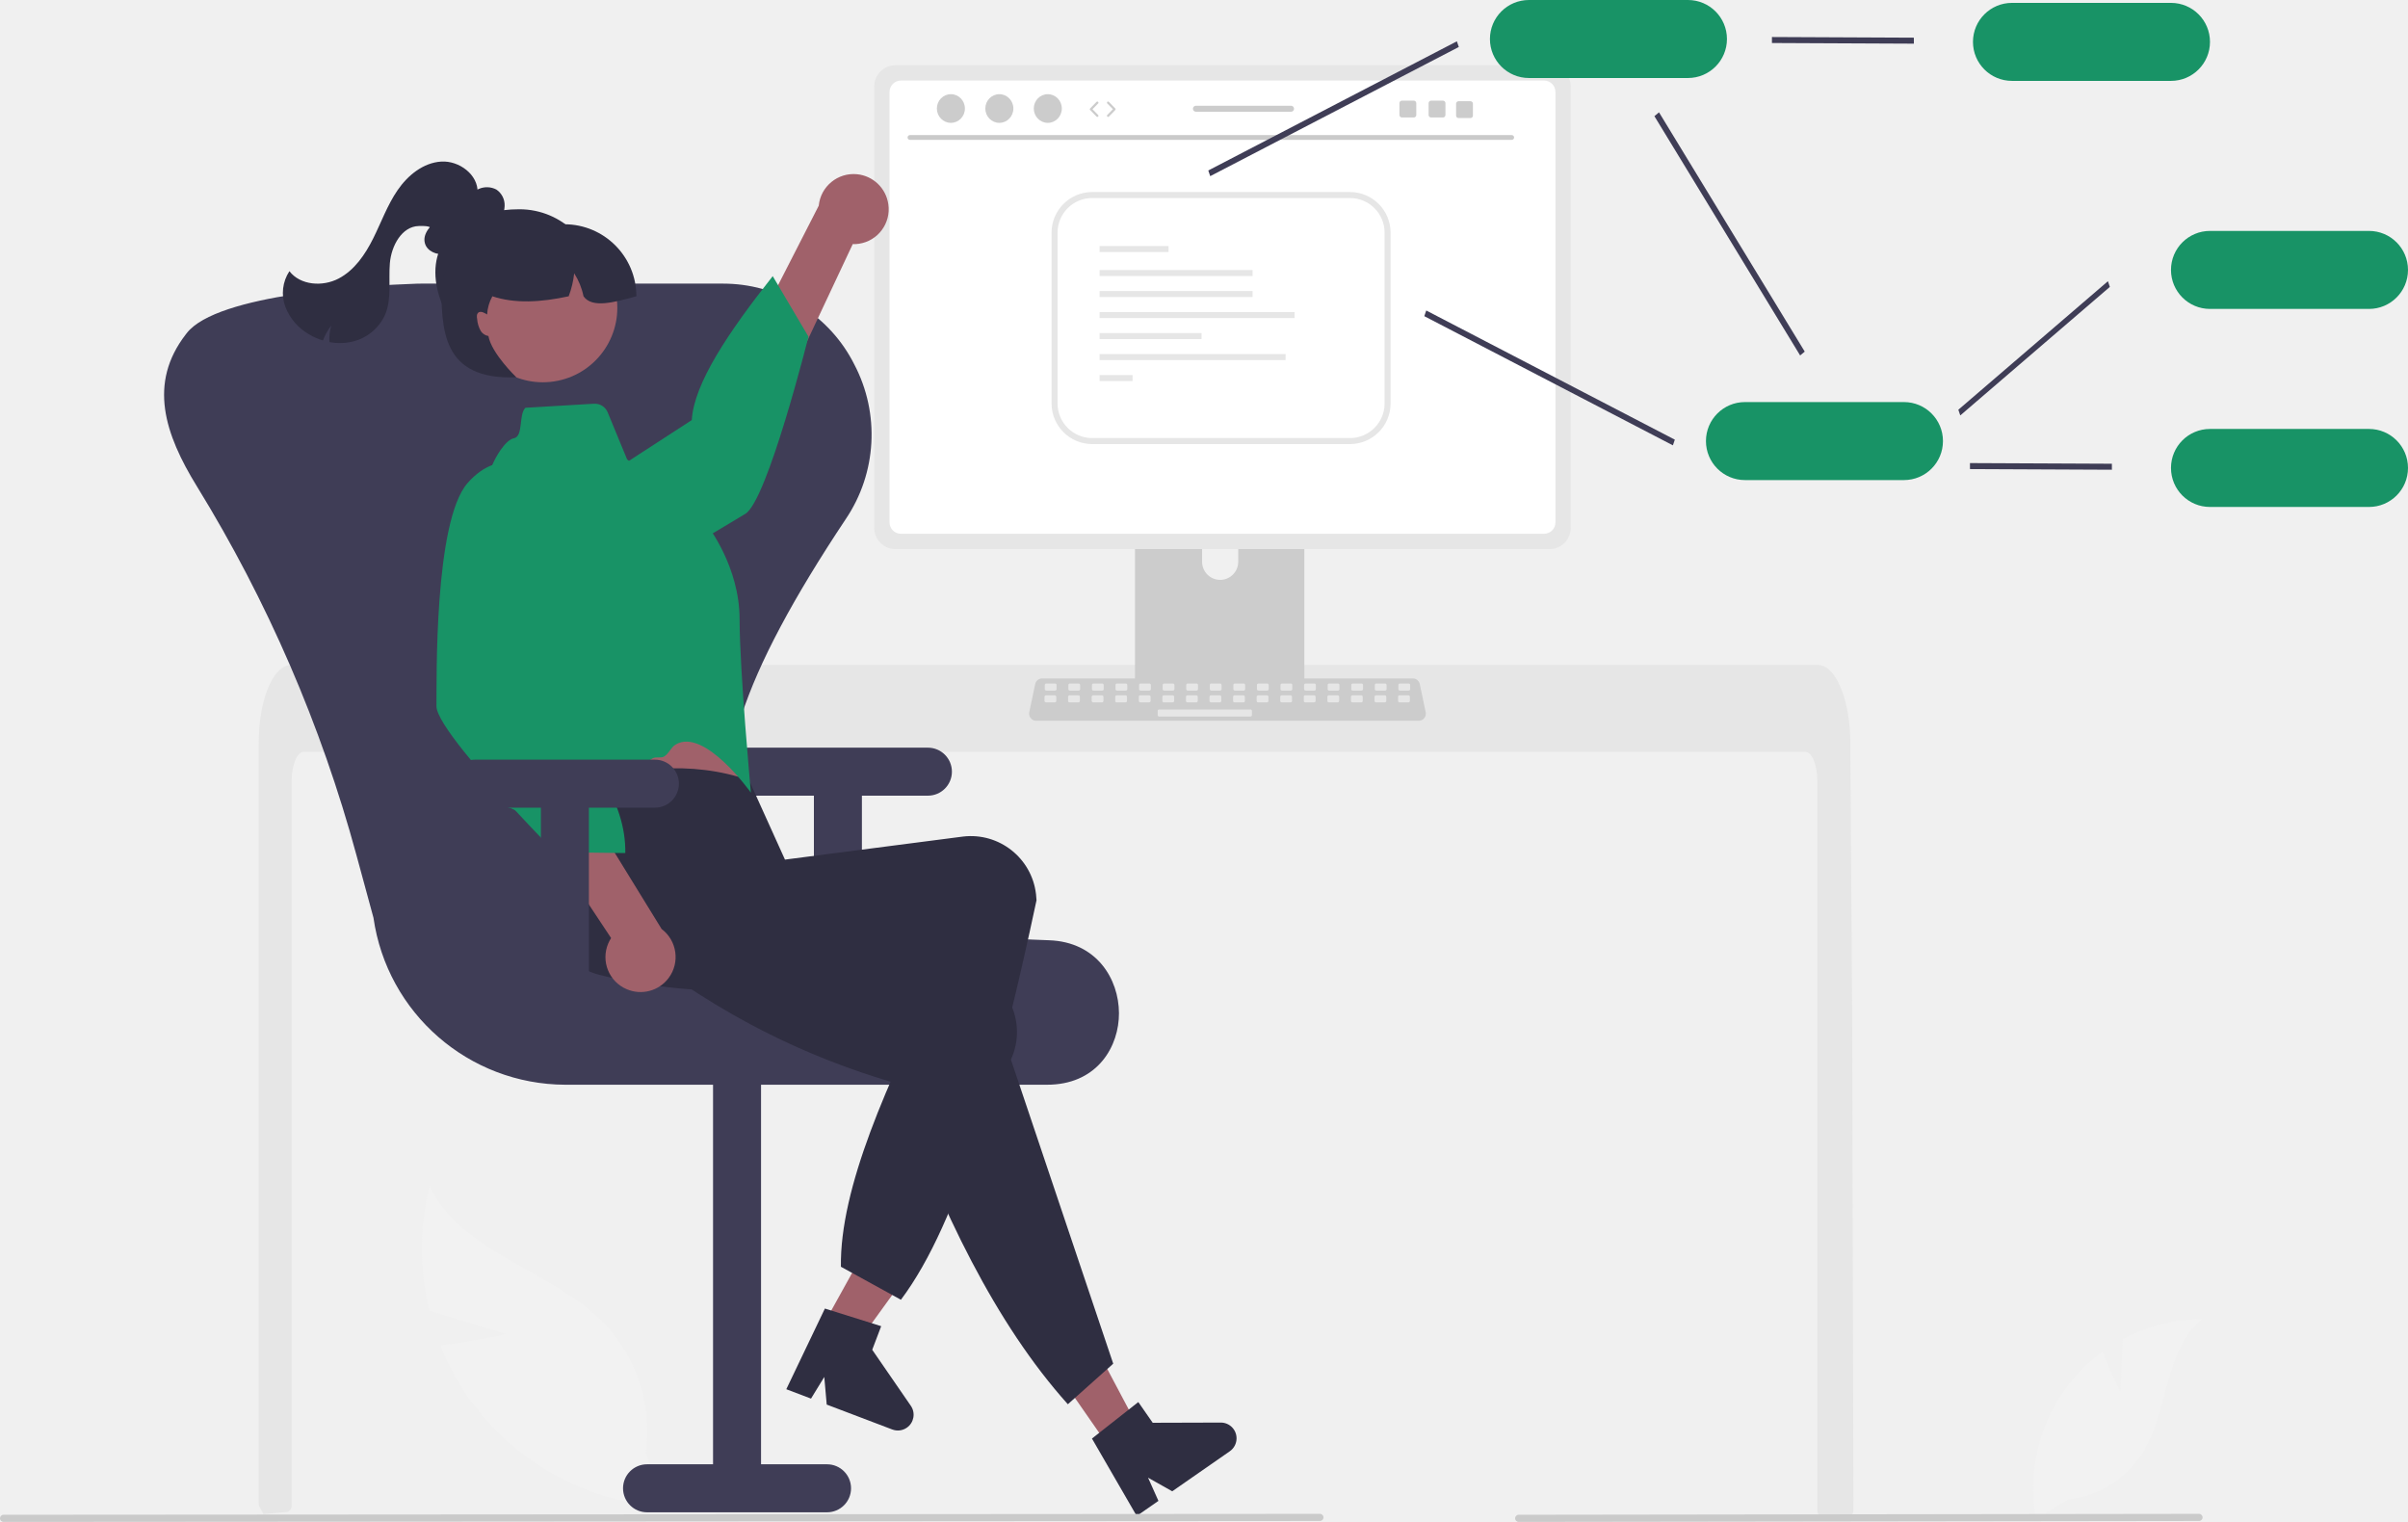
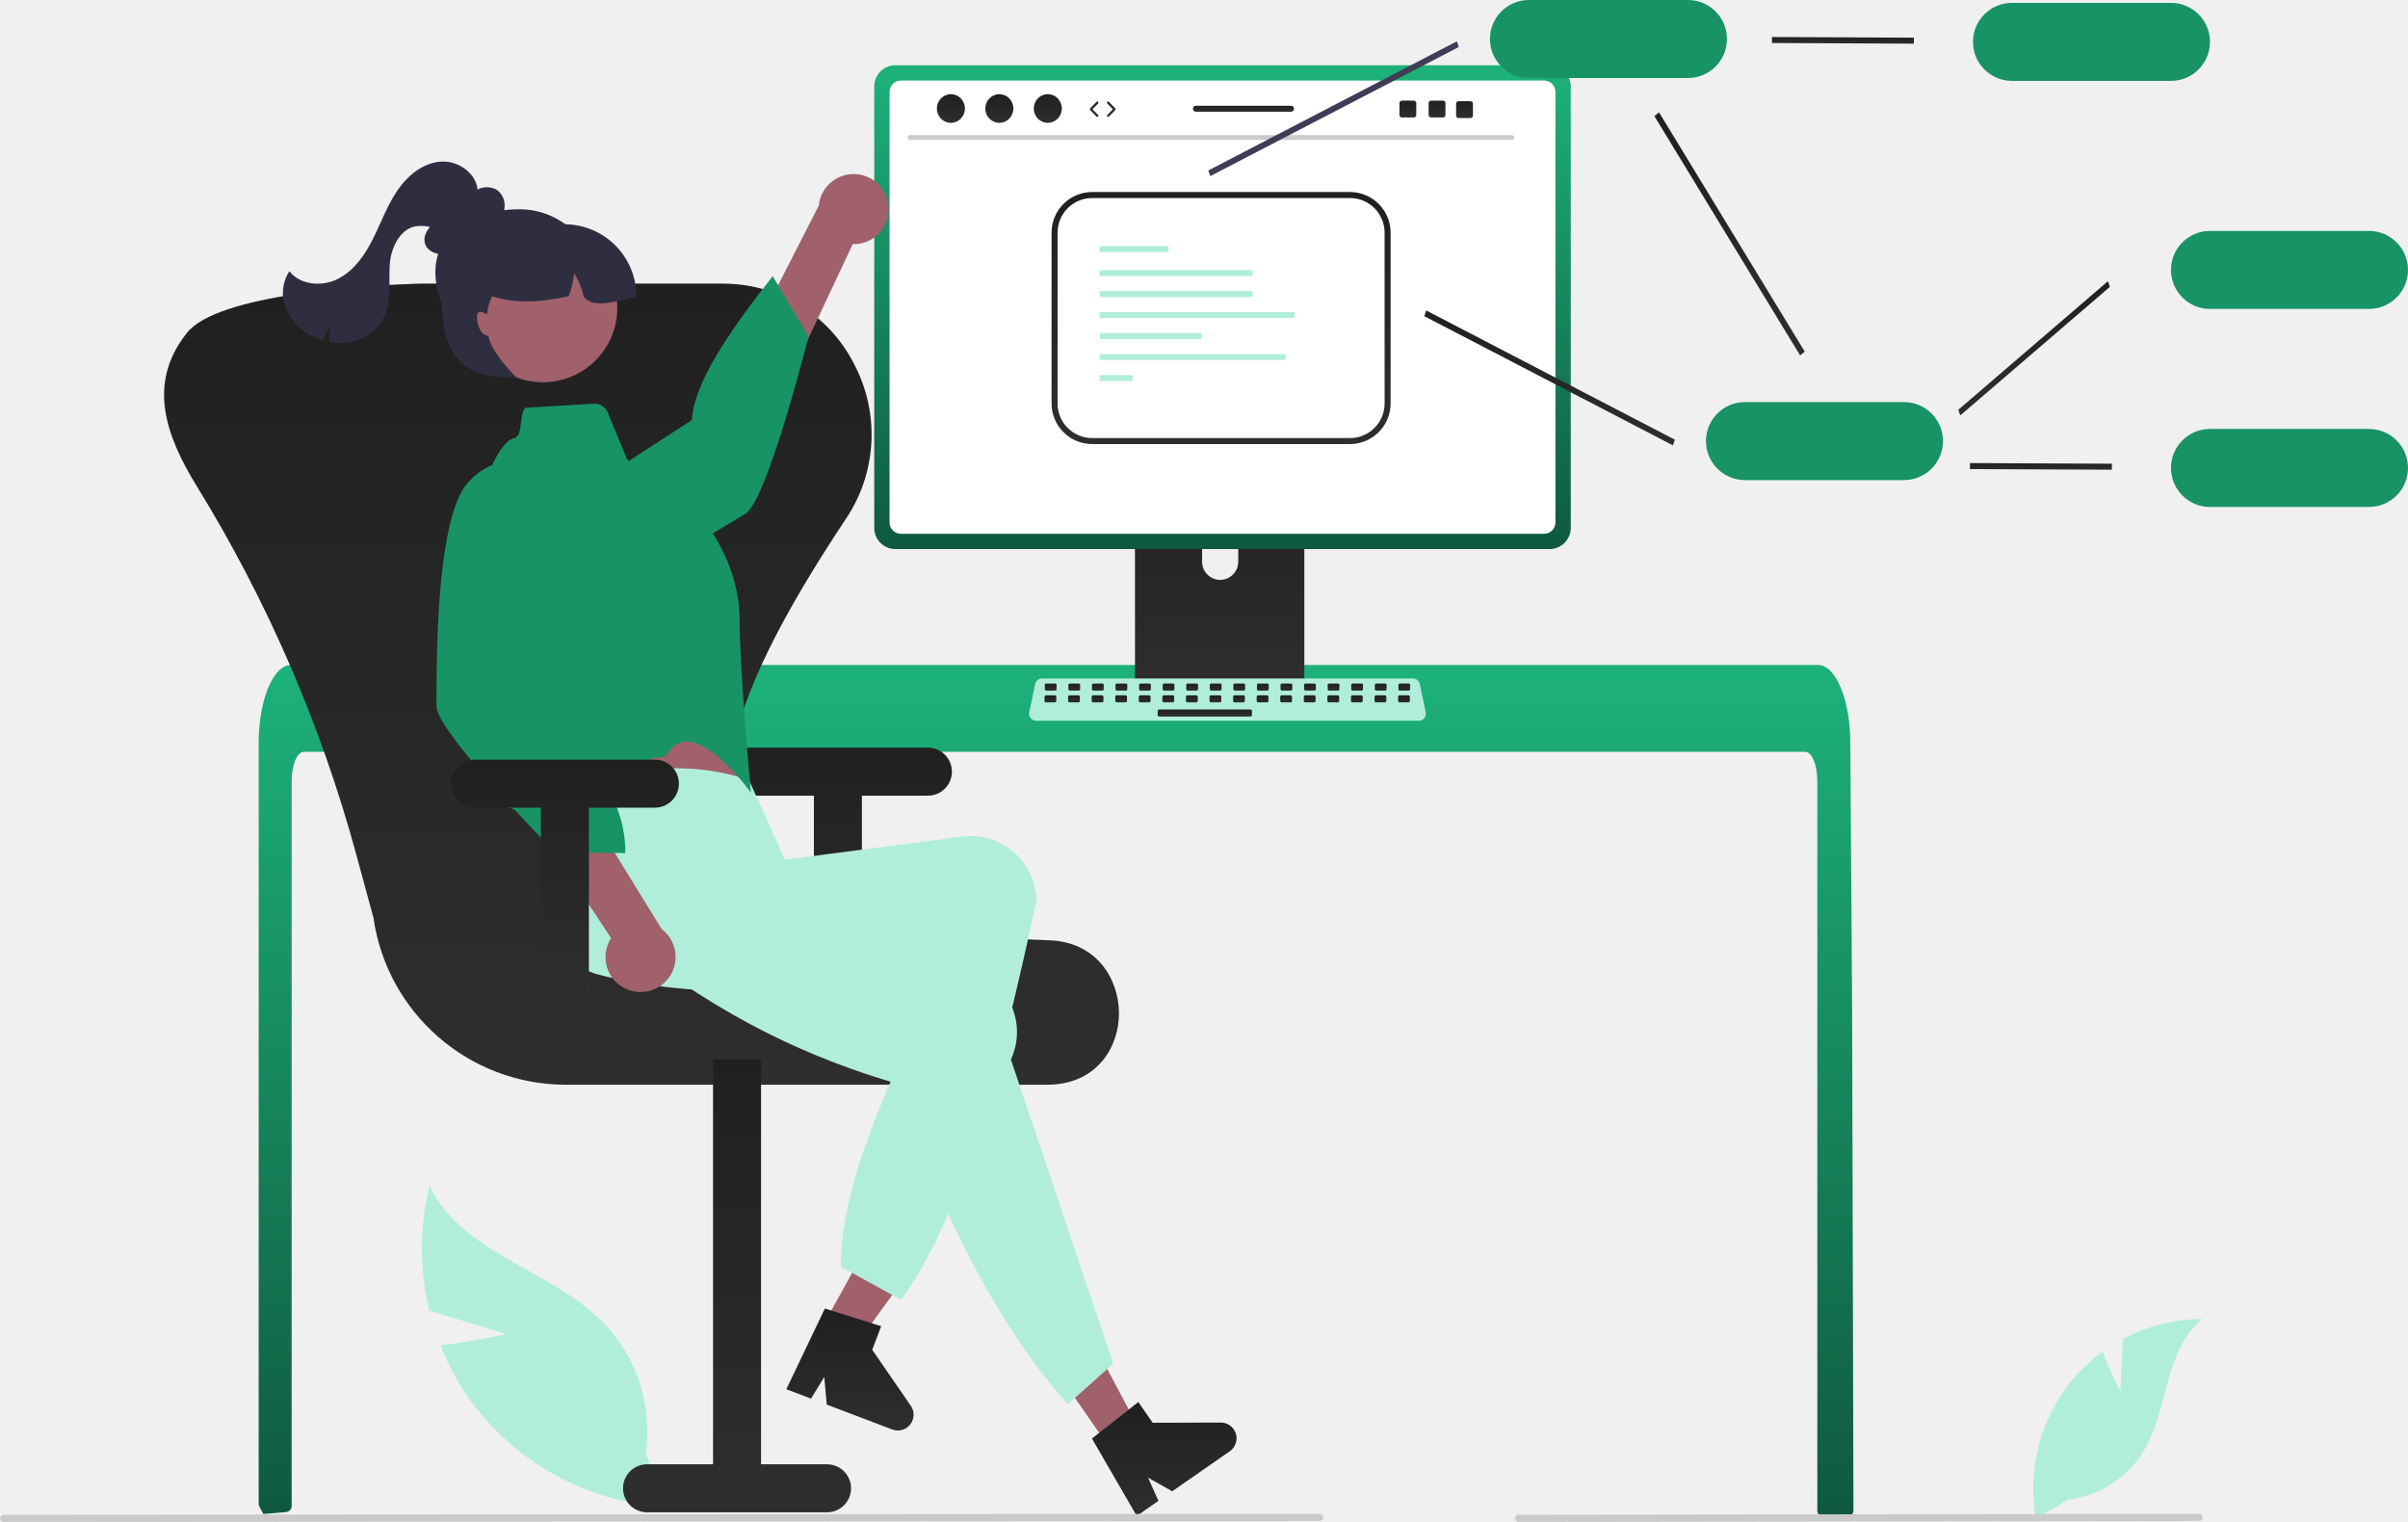
- <svg xmlns="http://www.w3.org/2000/svg" width="802.611" height="507.219" viewBox="0 0 802.611 507.219">
-   <path d="M706.756,463.869l.782-17.576c8.149-4.356,17.238-6.656,26.477-6.702-12.717,10.397-11.127,30.438-19.749,44.419-5.515,8.791-14.728,14.597-25.038,15.779l-10.642,6.516c-2.955-16.475,1.452-33.417,12.06-46.364,2.976-3.56,6.389-6.73,10.157-9.438,2.549,6.72,5.954,13.366,5.954,13.366Z" fill="#f2f2f2" />
-   <path d="M168.805,444.609l-25.68-7.775c-3.368-13.683-3.345-27.982,.067-41.654,10.575,22.709,40.792,27.909,58.207,45.916,10.915,11.461,16.026,27.264,13.888,42.946l5.621,18.181c-25.46-1.838-48.839-14.732-63.977-35.285-4.14-5.739-7.54-11.976-10.122-18.565,10.892-1.235,21.996-3.764,21.996-3.764Z" fill="#f2f2f2" />
-   <path d="M617.773,503.43c-.004,.532-.215,1.042-.59,1.42-.374,.373-.882,.582-1.41,.58h-8.04c-1.101,.004-1.996-.885-2-1.986v-243.154c0-5.36-1.8-9.71-4.01-9.72H101.233c-2.22,.01-4.01,4.36-4.02,9.72v241.65c-.003,1.029-.785,1.889-1.81,1.99-1.62,.16-3.24,.3-4.85,.43-.04,0-.08,.01-.12,.01-.88,.08-1.76,.14-2.64,.21h-.01c-.46-.83-.9-1.68-1.35-2.53-.144-.289-.22-.607-.22-.93V247.68c0-1.48,.06-2.97,.16-4.44,.143-2.019,.393-4.028,.75-6.02,1.69-9.29,5.51-15.58,9.85-15.6h509c.633,.004,1.259,.137,1.84,.39,.853,.377,1.624,.917,2.27,1.59,.877,.912,1.627,1.938,2.23,3.05,2.14,3.77,3.67,9.39,4.21,15.93,0,.06,.01,.12,.01,.18,.14,1.62,.21,3.27,.2,4.92l.14,21.43,.09,12.78,.27,40.1,.1,14.24,.44,167.2Z" fill="#e6e6e6" />
-   <path d="M432.024,147.486h-51.006c-1.503,.002-2.719,1.222-2.717,2.724v80.574h56.447v-80.574c.001-1.504-1.218-2.724-2.721-2.724h-.003Zm-25.331,45.781c-3.32-.015-6.007-2.703-6.023-6.023v-9.293c0-3.326,2.697-6.023,6.023-6.023s6.023,2.697,6.023,6.023v9.293c-.015,3.32-2.703,6.007-6.023,6.023Z" fill="#ccc" />
-   <path d="M378.126,228.207v7.774c.002,.839,.681,1.518,1.52,1.52h53.758c.838-.004,1.516-.682,1.52-1.52v-7.774h-56.797Z" fill="#3f3d56" />
-   <path d="M516.484,21.742h-218.029c-3.9,.006-7.06,3.166-7.066,7.066V175.935c.004,3.901,3.165,7.063,7.066,7.066h218.029c3.901-.004,7.063-3.165,7.066-7.066V28.808c-.006-3.9-3.166-7.06-7.066-7.066Z" fill="#e6e6e6" />
-   <path d="M514.664,26.846h-214.388c-2.088,.005-3.779,1.699-3.779,3.787V174.113c.004,2.086,1.693,3.776,3.779,3.779h214.388c2.086-.004,3.776-1.693,3.779-3.779V30.633c-0-2.088-1.691-3.782-3.779-3.787Z" fill="#fff" />
-   <path d="M472.905,240.206h-127.549c-1.296,0-2.346-1.051-2.346-2.346,0-.162,.017-.324,.05-.483l1.979-9.4c.232-1.083,1.188-1.859,2.296-1.863h123.591c1.108,.004,2.064,.779,2.296,1.863l1.979,9.4c.267,1.268-.545,2.512-1.813,2.779-.159,.033-.321,.05-.483,.05Z" fill="#ccc" />
-   <rect x="348.241" y="227.806" width="3.928" height="2.357" rx=".488" ry=".488" fill="#e6e6e6" />
-   <rect x="356.098" y="227.806" width="3.928" height="2.357" rx=".488" ry=".488" fill="#e6e6e6" />
-   <rect x="363.954" y="227.806" width="3.928" height="2.357" rx=".488" ry=".488" fill="#e6e6e6" />
-   <rect x="371.811" y="227.806" width="3.928" height="2.357" rx=".488" ry=".488" fill="#e6e6e6" />
-   <rect x="379.668" y="227.806" width="3.928" height="2.357" rx=".488" ry=".488" fill="#e6e6e6" />
-   <rect x="387.525" y="227.806" width="3.928" height="2.357" rx=".488" ry=".488" fill="#e6e6e6" />
-   <rect x="395.382" y="227.806" width="3.928" height="2.357" rx=".488" ry=".488" fill="#e6e6e6" />
-   <rect x="403.238" y="227.806" width="3.928" height="2.357" rx=".488" ry=".488" fill="#e6e6e6" />
-   <rect x="411.095" y="227.806" width="3.928" height="2.357" rx=".488" ry=".488" fill="#e6e6e6" />
-   <rect x="418.952" y="227.806" width="3.928" height="2.357" rx=".488" ry=".488" fill="#e6e6e6" />
-   <rect x="426.809" y="227.806" width="3.928" height="2.357" rx=".488" ry=".488" fill="#e6e6e6" />
-   <rect x="434.665" y="227.806" width="3.928" height="2.357" rx=".488" ry=".488" fill="#e6e6e6" />
-   <rect x="442.522" y="227.806" width="3.928" height="2.357" rx=".488" ry=".488" fill="#e6e6e6" />
-   <rect x="450.379" y="227.806" width="3.928" height="2.357" rx=".488" ry=".488" fill="#e6e6e6" />
-   <rect x="458.236" y="227.806" width="3.928" height="2.357" rx=".488" ry=".488" fill="#e6e6e6" />
-   <rect x="466.092" y="227.806" width="3.928" height="2.357" rx=".488" ry=".488" fill="#e6e6e6" />
-   <rect x="348.148" y="231.735" width="3.928" height="2.357" rx=".488" ry=".488" fill="#e6e6e6" />
-   <rect x="356.005" y="231.735" width="3.928" height="2.357" rx=".488" ry=".488" fill="#e6e6e6" />
-   <rect x="363.862" y="231.735" width="3.928" height="2.357" rx=".488" ry=".488" fill="#e6e6e6" />
-   <rect x="371.718" y="231.735" width="3.928" height="2.357" rx=".488" ry=".488" fill="#e6e6e6" />
-   <rect x="379.575" y="231.735" width="3.928" height="2.357" rx=".488" ry=".488" fill="#e6e6e6" />
-   <rect x="387.432" y="231.735" width="3.928" height="2.357" rx=".488" ry=".488" fill="#e6e6e6" />
-   <rect x="395.289" y="231.735" width="3.928" height="2.357" rx=".488" ry=".488" fill="#e6e6e6" />
-   <rect x="403.145" y="231.735" width="3.928" height="2.357" rx=".488" ry=".488" fill="#e6e6e6" />
-   <rect x="411.002" y="231.735" width="3.928" height="2.357" rx=".488" ry=".488" fill="#e6e6e6" />
-   <rect x="418.859" y="231.735" width="3.928" height="2.357" rx=".488" ry=".488" fill="#e6e6e6" />
-   <rect x="426.716" y="231.735" width="3.928" height="2.357" rx=".488" ry=".488" fill="#e6e6e6" />
-   <rect x="434.572" y="231.735" width="3.928" height="2.357" rx=".488" ry=".488" fill="#e6e6e6" />
-   <rect x="442.429" y="231.735" width="3.928" height="2.357" rx=".488" ry=".488" fill="#e6e6e6" />
-   <rect x="450.286" y="231.735" width="3.928" height="2.357" rx=".488" ry=".488" fill="#e6e6e6" />
-   <rect x="458.143" y="231.735" width="3.928" height="2.357" rx=".488" ry=".488" fill="#e6e6e6" />
-   <rect x="466" y="231.735" width="3.928" height="2.357" rx=".488" ry=".488" fill="#e6e6e6" />
-   <rect x="385.861" y="236.449" width="31.427" height="2.357" rx=".488" ry=".488" fill="#e6e6e6" />
-   <path d="M503.887,46.614h-200.602c-.441-.01-.79-.375-.78-.815,.009-.427,.353-.771,.78-.78h200.602c.441,.01,.79,.375,.78,.815-.009,.427-.353,.771-.78,.78Z" fill="#cacaca" />
-   <ellipse cx="316.941" cy="36.166" rx="4.675" ry="4.779" fill="#ccc" />
-   <ellipse cx="333.092" cy="36.166" rx="4.675" ry="4.779" fill="#ccc" />
-   <ellipse cx="349.242" cy="36.166" rx="4.675" ry="4.779" fill="#ccc" />
-   <polygon points="403.381 58.71 402.733 56.817 485.591 13.765 486.238 15.658 403.381 58.71" fill="#3f3d56" />
-   <polygon points="653.381 138.452 652.733 136.559 702.591 93.725 703.238 95.617 653.381 138.452" fill="#3f3d56" />
-   <polygon points="557.591 148.423 474.733 105.371 475.381 103.478 558.238 146.53 557.591 148.423" fill="#3f3d56" />
-   <polygon points="600.006 118.465 551.431 38.719 552.966 37.436 601.54 117.182 600.006 118.465" fill="#3f3d56" />
-   <polygon points="637.914 14.554 590.607 14.336 590.607 12.336 637.914 12.554 637.914 14.554" fill="#3f3d56" />
-   <path d="M723.611,26.959h-53c-7.18,0-13-5.82-13-13s5.82-13,13-13h53c7.18,0,13,5.82,13,13s-5.82,13-13,13h0Z" fill="#189366" />
-   <path d="M789.611,102.959h-53c-7.18,0-13-5.82-13-13s5.82-13,13-13h53c7.18,0,13,5.82,13,13s-5.82,13-13,13Z" fill="#189366" />
-   <polygon points="703.914 156.553 656.607 156.336 656.607 154.336 703.914 154.553 703.914 156.553" fill="#3f3d56" />
-   <path d="M789.611,168.959h-53c-7.18,0-13-5.82-13-13s5.82-13,13-13h53c7.18,0,13,5.82,13,13s-5.82,13-13,13Z" fill="#189366" />
-   <path d="M634.611,160h-53c-7.18,0-13-5.82-13-13s5.82-13,13-13h53c7.18,0,13,5.82,13,13s-5.82,13-13,13Z" fill="#189366" />
-   <path d="M562.611,26h-53c-7.18,0-13-5.82-13-13s5.82-13,13-13h53c7.18,0,13,5.82,13,13s-5.82,13-13,13Z" fill="#189366" />
-   <path d="M309.283,249.18h-60c-4.418,0-8,3.582-8,8s3.582,8,8,8h22v62h16v-62h22c4.418,0,8-3.582,8-8s-3.582-8-8-8Z" fill="#3f3d56" />
-   <path d="M348.884,361.517H188.401c-32.159-.118-59.366-23.8-63.916-55.636l-5.681-20.896c-11.758-43.3-29.667-84.69-53.181-122.903-10.747-17.454-16.279-34.349-3.715-50.615,.107-.139,.212-.275,.316-.41,10.077-13.116,60.234-15.956,76.585-16.508,.646-.022,1.294-.033,1.945-.033h99.819c.651,0,1.3,.011,1.945,.033,17.958,.523,34.18,10.863,42.236,26.921,8.597,16.395,7.5,36.185-2.856,51.53-35.063,52.671-45.799,85.697-34.808,107.085,10.631,20.688,43.22,31.265,102.559,33.285,15.946,.543,23.265,12.96,23.316,24.267,.05,11.015-6.986,23.176-22.553,23.848-.506,.021-1.015,.032-1.528,.032Z" fill="#3f3d56" />
-   <path d="M215.663,504.017h60c4.418,0,8-3.582,8-8s-3.582-8-8-8h-22v-135h-16v135h-22c-4.418,0-8,3.582-8,8s3.582,8,8,8Z" fill="#3f3d56" />
-   <polygon points="269.969 449.592 280.305 455.206 307.667 417.375 292.411 409.088 269.969 449.592" fill="#a0616a" />
-   <path d="M274.944,436.111l18.764,5.876-2.987,7.861,12.867,18.675c1.646,2.389,1.044,5.66-1.344,7.306-1.421,.98-3.233,1.198-4.847,.585l-21.844-8.299-.811-9.206-4.424,7.217-8.236-3.129,12.862-26.885Z" fill="#2f2e41" />
-   <path d="M296.084,68.076c.926,6.347-3.469,12.243-9.816,13.169-.677,.099-1.361,.137-2.045,.116l-39.851,84.795-12.499-17.43,41.024-80.181c.63-6.418,6.344-11.11,12.763-10.48,5.37,.527,9.68,4.666,10.424,10.011v0Z" fill="#a0616a" />
-   <path d="M163.835,183.301s-1.068,14.814,15.685,17.719,61.539-25.415,68.894-29.764,21.062-59.061,21.062-59.061l-11.92-20.162c-14.717,18.617-26.275,35.784-26.977,47.97l-66.744,43.297Z" fill="#189366" />
-   <path d="M183.175,234.327l3.618,15.546s.036,14.335,2.574,16.978c2.521,2.631,57.955-2.651,57.955-2.651,0,0-5.877-23.1-5.799-40.578l-58.349,10.706Z" fill="#a0616a" />
-   <path d="M300.283,433.18l-20-11c-.38-26.025,15.273-61.243,33.84-98.132-41.523,7.141-80.696,9.429-114.579,.79-11.574-3.057-18.55-14.84-15.663-26.458,.132-.548,.284-1.091,.458-1.627,4.055-12.372-5.038-20.128,3.326-33.736,21.996-7.512,42.892-9.634,62-3l11.972,26.471,59.343-7.679c12-1.435,22.89,7.13,24.325,19.13,.007,.055,.013,.109,.019,.164,.08,.644,.132,1.291,.156,1.94-11.999,56.253-25.454,106.869-45.196,133.137Z" fill="#2f2e41" />
-   <path d="M175.12,135.904l22.861-1.35c1.976-.117,3.809,1.033,4.564,2.863l6.46,15.662,26.85,22.192s10.631,13.528,10.655,30.999,3.772,57.91,3.772,57.91c0,0-15.515-21.839-25.091-16.03-1.629,.988-2.202,3.009-3.909,4.03-.851,.509-2.818,.014-3.677,.525-13.196,7.833-26.958,15.486-28.244,14.145-2.525-2.635-5.587-16.098-5.587-16.098l-20.926-76.887c-2.297-8.191-.812-16.98,4.049-23.962,1.462-2.058,2.994-3.59,4.417-3.843,3.196-.681,1.496-7.844,3.806-10.156Z" fill="#189366" />
-   <polygon points="369.589 482.16 379.239 475.451 357.378 434.207 343.136 444.109 369.589 482.16" fill="#a0616a" />
-   <path d="M371.048,454.486l-15.124,13.518c-24.048-26.796-42.227-64.376-57.633-107.053-40.366-11.822-70.807-30.888-97.382-53.526-9.015-7.629-15.774-17.429-8.085-26.721,.359-.434,.735-.855,1.126-1.26,9.078-9.33,32.101-7.552,45.585-16.1l30.121,32.196-1.895,8.632,56.577,19.165c11.389,3.992,17.387,16.46,13.395,27.85-.02,.056-.039,.112-.059,.167-.212,.614-.45,1.217-.714,1.811l34.087,101.321Z" fill="#2f2e41" />
-   <path d="M363.963,479.44l15.447-12.165,4.8,6.905,22.678-.069c2.901-.009,5.26,2.335,5.269,5.236,.005,1.726-.837,3.345-2.255,4.33l-19.187,13.338-8.055-4.531,3.457,7.728-7.234,5.029-14.92-25.8Z" fill="#2f2e41" />
-   <path d="M208.878,329.673c-5.905-2.506-8.66-9.324-6.153-15.229,.267-.63,.59-1.234,.963-1.807l-51.754-78.102,21.386-1.626,47.202,76.707c5.157,3.873,6.198,11.193,2.325,16.35-3.241,4.315-9.016,5.848-13.969,3.707v0Z" fill="#a0616a" />
-   <path d="M179.121,156.811s-12.103-8.608-23.289,4.198-10.252,65.787-10.357,74.331c-.033,2.675,3.83,8.448,9.153,15.117,2.39,2.994,5.073,6.168,7.831,9.323,1.596,1.826,.221,5.626,1.823,7.401,1.593,1.765,6.164,1.505,7.68,3.143,7.194,7.775,13.039,13.694,13.039,13.694l23.42,.288c.264-17.41-11.659-32.951-26.976-47.97l-2.324-79.524Z" fill="#189366" />
-   <path d="M155.514,81.008c-2.217,1.6-4.55,3.249-7.256,3.646s-5.873-.911-6.622-3.541c-.916-3.216,1.988-6.144,4.598-8.234l8.276-6.627c1.516-1.344,3.226-2.45,5.074-3.281,1.88-.827,4.034-.755,5.854,.196,1.809,1.221,2.854,3.293,2.763,5.474-.118,2.149-.827,4.224-2.05,5.996-3.104,4.839-8.05,8.2-13.691,9.307" fill="#2f2e41" />
-   <path d="M218.283,253.18h-60c-4.418,0-8,3.582-8,8s3.582,8,8,8h22v62h16v-62h22c4.418,0,8-3.582,8-8s-3.582-8-8-8Z" fill="#3f3d56" />
-   <path d="M159.19,64.224c.241-5.998-6.15-10.748-12.14-10.372s-11.138,4.588-14.535,9.538c-3.396,4.945-5.435,10.673-8.111,16.042s-6.237,10.626-11.553,13.409c-5.315,2.778-12.713,2.283-16.386-2.461-2.317,3.513-2.82,7.92-1.357,11.865,1.504,3.894,4.309,7.149,7.938,9.211,1.445,.857,2.988,1.535,4.596,2.021,.663-1.79,1.596-3.467,2.766-4.975-.529,1.785-.73,3.65-.596,5.507,2.478,.475,5.028,.435,7.49-.118,4.902-1.097,9.002-4.44,11.062-9.021,2.246-5.318,1.102-11.381,1.583-17.133,.476-5.753,3.943-12.321,9.716-12.415,4.396-.072,3.814,.29,6.6,3.692" fill="#2f2e41" />
-   <path d="M199.111,95.742c0,14.359-11.641,26-26,26s-28-16.641-28-31,13.641-21,28-21,26,11.641,26,26Z" fill="#2f2e41" />
-   <circle cx="180.951" cy="102.598" r="24.805" transform="translate(-16.89425 38.3571) rotate(-11.56418)" fill="#a0616a" />
-   <path d="M212.111,98.742c-7.343,2.005-14.757,4.107-17.62,0-.556-2.723-1.611-5.32-3.11-7.66-.282,2.621-.897,5.195-1.83,7.66-9.277,2.016-17.948,2.498-25.44,0-1.03,1.863-1.628,3.934-1.75,6.06-.37-.233-.758-.437-1.16-.61-.482-.272-1.058-.323-1.58-.14-.361,.218-.601,.591-.65,1.01-.05,.417-.029,.84,.06,1.25,.105,1.43,.532,2.818,1.25,4.06,.574,.865,1.485,1.449,2.51,1.61,1.04,5.85,9.32,13.76,9.32,13.76-25,1-25-15.96-25-32l3-6h10v-13h28c13.253,.003,23.997,10.747,24,24Z" fill="#2f2e41" />
-   <path d="M439.947,506.911l-438.75,.307c-.658,.003-1.193-.527-1.197-1.184s.527-1.193,1.184-1.197h.012l438.75-.307c.658,.002,1.189,.537,1.187,1.195-.002,.655-.532,1.185-1.187,1.187Z" fill="#cacaca" />
-   <path d="M732.947,506.911l-226.75,.307c-.658,.003-1.193-.527-1.197-1.184s.527-1.193,1.185-1.197h.012l226.75-.307c.658-.002,1.192,.529,1.195,1.187s-.529,1.192-1.187,1.195h-.008Z" fill="#cacaca" />
-   <path d="M449.974,148h-85.953c-7.465-.008-13.515-6.058-13.523-13.523v-56.953c.008-7.465,6.058-13.515,13.523-13.523h85.953c7.465,.008,13.515,6.058,13.523,13.523v56.953c-.008,7.465-6.058,13.515-13.524,13.523Zm-85.953-82c-6.361,.007-11.516,5.162-11.523,11.523v56.953c.007,6.361,5.162,11.516,11.523,11.523h85.953c6.361-.007,11.516-5.162,11.523-11.523v-56.953c-.007-6.361-5.162-11.516-11.523-11.523l-85.953-0Z" fill="#e6e6e6" />
-   <rect x="366.498" y="82" width="22.991" height="2" fill="#e6e6e6" />
-   <rect x="366.498" y="90" width="51" height="2" fill="#e6e6e6" />
-   <rect x="366.498" y="97" width="51" height="2" fill="#e6e6e6" />
-   <rect x="366.498" y="104" width="65" height="2" fill="#e6e6e6" />
-   <rect x="366.498" y="111" width="34" height="2" fill="#e6e6e6" />
-   <rect x="366.498" y="118" width="62" height="2" fill="#e6e6e6" />
-   <rect x="366.498" y="125" width="11" height="2" fill="#e6e6e6" />
-   <path d="M365.749,38.958c-.097,0-.194-.038-.267-.112l-2.134-2.181c-.142-.145-.142-.378,0-.523l2.134-2.181c.145-.148,.382-.15,.529-.006,.148,.144,.15,.381,.006,.529l-1.878,1.92,1.878,1.92c.144,.148,.142,.384-.006,.529-.073,.071-.167,.107-.261,.107Z" fill="#ccc" />
-   <path d="M369.334,38.958c-.094,0-.189-.035-.261-.107-.148-.144-.15-.381-.006-.529l1.878-1.92-1.878-1.92c-.144-.148-.142-.384,.006-.529,.147-.145,.384-.142,.529,.006l2.134,2.181c.142,.145,.142,.378,0,.523l-2.134,2.181c-.073,.075-.17,.112-.267,.112Z" fill="#ccc" />
-   <path d="M480.958,33.545h-3.967c-.452,0-.819,.366-.819,.819v3.971c0,.452,.366,.819,.819,.819h3.967c.452,0,.823-.366,.823-.819v-3.971c0-.452-.37-.819-.823-.819Z" fill="#ccc" />
-   <path d="M471.235,33.545h-3.967c-.452,0-.819,.366-.819,.819v3.971c0,.452,.366,.819,.819,.819h3.967c.452,0,.823-.366,.823-.819v-3.971c0-.452-.37-.819-.823-.819Z" fill="#ccc" />
-   <path d="M490.119,33.732h-3.967c-.452,0-.819,.366-.819,.819v3.971c0,.452,.366,.819,.819,.819h3.967c.452,0,.823-.366,.823-.819v-3.971c0-.452-.37-.819-.823-.819Z" fill="#ccc" />
-   <path d="M430.319,35.243h-31.713c-.553,0-.998,.449-.998,.998s.445,.998,.998,.998h31.713c.55,0,.998-.449,.998-.998s-.449-.998-.998-.998Z" fill="#ccc" />
+ <svg xmlns="http://www.w3.org/2000/svg" id="software" width="802.611" height="507.218" viewBox="0 0 802.611 507.218">
+   <defs>
+     <linearGradient id="linear-gradient" x1="0.5" x2="0.5" y2="1" gradientUnits="objectBoundingBox">
+       <stop offset="0" stop-color="#1db27b" />
+       <stop offset="1" stop-color="#0f593e" />
+     </linearGradient>
+     <linearGradient id="linear-gradient-2" x1="0.5" x2="0.5" y2="1" gradientUnits="objectBoundingBox">
+       <stop offset="0" stop-color="#202020" />
+       <stop offset="1" stop-color="#2e2e2e" />
+     </linearGradient>
+   </defs>
+   <path id="Path_36840" data-name="Path 36840" d="M706.756,463.869l.782-17.576a56.766,56.766,0,0,1,26.477-6.7c-12.716,10.4-11.127,30.438-19.749,44.419a34.144,34.144,0,0,1-25.039,15.779L678.586,506.3a57.215,57.215,0,0,1,12.06-46.364A55.27,55.27,0,0,1,700.8,450.5c2.549,6.72,5.954,13.366,5.954,13.366Z" fill="#b0eedb" />
+   <path id="Path_36841" data-name="Path 36841" d="M168.8,444.609l-25.68-7.775a86.572,86.572,0,0,1,.067-41.654c10.575,22.709,40.792,27.909,58.207,45.916a52.073,52.073,0,0,1,13.888,42.946l5.621,18.181a87.259,87.259,0,0,1-63.977-35.285,84.288,84.288,0,0,1-10.122-18.565c10.892-1.235,22-3.764,22-3.764Z" fill="#b0eedb" />
+   <path id="Path_36842" data-name="Path 36842" d="M617.773,503.43a2.038,2.038,0,0,1-.59,1.42,1.988,1.988,0,0,1-1.41.58h-8.04a1.993,1.993,0,0,1-2-1.986V260.29c0-5.36-1.8-9.71-4.01-9.72H101.233c-2.22.01-4.01,4.36-4.02,9.72V501.94a2.006,2.006,0,0,1-1.81,1.99c-1.62.16-3.24.3-4.85.43-.04,0-.08.01-.12.01-.88.08-1.76.14-2.64.21h-.01c-.46-.83-.9-1.68-1.35-2.53a2.088,2.088,0,0,1-.22-.93V247.68c0-1.48.06-2.97.16-4.44a56.85,56.85,0,0,1,.75-6.02c1.69-9.29,5.51-15.58,9.85-15.6h509a4.682,4.682,0,0,1,1.84.39,7.174,7.174,0,0,1,2.27,1.59,14.072,14.072,0,0,1,2.23,3.05c2.14,3.77,3.67,9.39,4.21,15.93,0,.06.01.12.01.18.14,1.62.21,3.27.2,4.92l.14,21.43.09,12.78.27,40.1.1,14.24Z" fill="url(#linear-gradient)" />
+   <path id="Path_36843" data-name="Path 36843" d="M432.024,147.486H381.018a2.721,2.721,0,0,0-2.717,2.724v80.574h56.447V150.21a2.723,2.723,0,0,0-2.721-2.724h0Zm-25.331,45.781a6.051,6.051,0,0,1-6.023-6.023v-9.293a6.023,6.023,0,1,1,12.046,0v9.293A6.051,6.051,0,0,1,406.693,193.267Z" fill="url(#linear-gradient-2)" />
+   <path id="Path_36844" data-name="Path 36844" d="M378.126,228.207v7.774a1.523,1.523,0,0,0,1.52,1.52H433.4a1.527,1.527,0,0,0,1.52-1.52v-7.774Z" fill="#3f3d56" />
+   <path id="Path_36845" data-name="Path 36845" d="M516.484,21.742H298.455a7.078,7.078,0,0,0-7.066,7.066V175.935A7.073,7.073,0,0,0,298.455,183H516.484a7.073,7.073,0,0,0,7.066-7.066V28.808a7.078,7.078,0,0,0-7.066-7.066Z" fill="url(#linear-gradient)" />
+   <path id="Path_36846" data-name="Path 36846" d="M514.664,26.846H300.276a3.787,3.787,0,0,0-3.779,3.787v143.48a3.786,3.786,0,0,0,3.779,3.779H514.664a3.786,3.786,0,0,0,3.779-3.779V30.633a3.787,3.787,0,0,0-3.779-3.787Z" fill="#fff" />
+   <path id="Path_36847" data-name="Path 36847" d="M472.9,240.206H345.356a2.346,2.346,0,0,1-2.3-2.83l1.979-9.4a2.356,2.356,0,0,1,2.3-1.863H470.926a2.356,2.356,0,0,1,2.3,1.863l1.979,9.4a2.346,2.346,0,0,1-2.3,2.83Z" fill="#b0eedb" />
+   <rect id="Rectangle_13751" data-name="Rectangle 13751" width="3.928" height="2.357" rx="0.488" transform="translate(348.241 227.806)" fill="url(#linear-gradient-2)" />
+   <rect id="Rectangle_13752" data-name="Rectangle 13752" width="3.928" height="2.357" rx="0.488" transform="translate(356.098 227.806)" fill="url(#linear-gradient-2)" />
+   <rect id="Rectangle_13753" data-name="Rectangle 13753" width="3.928" height="2.357" rx="0.488" transform="translate(363.954 227.806)" fill="url(#linear-gradient-2)" />
+   <rect id="Rectangle_13754" data-name="Rectangle 13754" width="3.928" height="2.357" rx="0.488" transform="translate(371.811 227.806)" fill="url(#linear-gradient-2)" />
+   <rect id="Rectangle_13755" data-name="Rectangle 13755" width="3.928" height="2.357" rx="0.488" transform="translate(379.668 227.806)" fill="url(#linear-gradient-2)" />
+   <rect id="Rectangle_13756" data-name="Rectangle 13756" width="3.928" height="2.357" rx="0.488" transform="translate(387.525 227.806)" fill="url(#linear-gradient-2)" />
+   <rect id="Rectangle_13757" data-name="Rectangle 13757" width="3.928" height="2.357" rx="0.488" transform="translate(395.382 227.806)" fill="url(#linear-gradient-2)" />
+   <rect id="Rectangle_13758" data-name="Rectangle 13758" width="3.928" height="2.357" rx="0.488" transform="translate(403.238 227.806)" fill="url(#linear-gradient-2)" />
+   <rect id="Rectangle_13759" data-name="Rectangle 13759" width="3.928" height="2.357" rx="0.488" transform="translate(411.095 227.806)" fill="url(#linear-gradient-2)" />
+   <rect id="Rectangle_13760" data-name="Rectangle 13760" width="3.928" height="2.357" rx="0.488" transform="translate(418.952 227.806)" fill="url(#linear-gradient-2)" />
+   <rect id="Rectangle_13761" data-name="Rectangle 13761" width="3.928" height="2.357" rx="0.488" transform="translate(426.809 227.806)" fill="url(#linear-gradient-2)" />
+   <rect id="Rectangle_13762" data-name="Rectangle 13762" width="3.928" height="2.357" rx="0.488" transform="translate(434.665 227.806)" fill="url(#linear-gradient-2)" />
+   <rect id="Rectangle_13763" data-name="Rectangle 13763" width="3.928" height="2.357" rx="0.488" transform="translate(442.522 227.806)" fill="url(#linear-gradient-2)" />
+   <rect id="Rectangle_13764" data-name="Rectangle 13764" width="3.928" height="2.357" rx="0.488" transform="translate(450.379 227.806)" fill="url(#linear-gradient-2)" />
+   <rect id="Rectangle_13765" data-name="Rectangle 13765" width="3.928" height="2.357" rx="0.488" transform="translate(458.236 227.806)" fill="url(#linear-gradient-2)" />
+   <rect id="Rectangle_13766" data-name="Rectangle 13766" width="3.928" height="2.357" rx="0.488" transform="translate(466.092 227.806)" fill="url(#linear-gradient-2)" />
+   <rect id="Rectangle_13767" data-name="Rectangle 13767" width="3.928" height="2.357" rx="0.488" transform="translate(348.148 231.735)" fill="url(#linear-gradient-2)" />
+   <rect id="Rectangle_13768" data-name="Rectangle 13768" width="3.928" height="2.357" rx="0.488" transform="translate(356.005 231.735)" fill="url(#linear-gradient-2)" />
+   <rect id="Rectangle_13769" data-name="Rectangle 13769" width="3.928" height="2.357" rx="0.488" transform="translate(363.862 231.735)" fill="url(#linear-gradient-2)" />
+   <rect id="Rectangle_13770" data-name="Rectangle 13770" width="3.928" height="2.357" rx="0.488" transform="translate(371.718 231.735)" fill="url(#linear-gradient-2)" />
+   <rect id="Rectangle_13771" data-name="Rectangle 13771" width="3.928" height="2.357" rx="0.488" transform="translate(379.575 231.735)" fill="url(#linear-gradient-2)" />
+   <rect id="Rectangle_13772" data-name="Rectangle 13772" width="3.928" height="2.357" rx="0.488" transform="translate(387.432 231.735)" fill="url(#linear-gradient-2)" />
+   <rect id="Rectangle_13773" data-name="Rectangle 13773" width="3.928" height="2.357" rx="0.488" transform="translate(395.289 231.735)" fill="url(#linear-gradient-2)" />
+   <rect id="Rectangle_13774" data-name="Rectangle 13774" width="3.928" height="2.357" rx="0.488" transform="translate(403.145 231.735)" fill="url(#linear-gradient-2)" />
+   <rect id="Rectangle_13775" data-name="Rectangle 13775" width="3.928" height="2.357" rx="0.488" transform="translate(411.002 231.735)" fill="url(#linear-gradient-2)" />
+   <rect id="Rectangle_13776" data-name="Rectangle 13776" width="3.928" height="2.357" rx="0.488" transform="translate(418.859 231.735)" fill="url(#linear-gradient-2)" />
+   <rect id="Rectangle_13777" data-name="Rectangle 13777" width="3.928" height="2.357" rx="0.488" transform="translate(426.716 231.735)" fill="url(#linear-gradient-2)" />
+   <rect id="Rectangle_13778" data-name="Rectangle 13778" width="3.928" height="2.357" rx="0.488" transform="translate(434.573 231.735)" fill="url(#linear-gradient-2)" />
+   <rect id="Rectangle_13779" data-name="Rectangle 13779" width="3.928" height="2.357" rx="0.488" transform="translate(442.429 231.735)" fill="url(#linear-gradient-2)" />
+   <rect id="Rectangle_13780" data-name="Rectangle 13780" width="3.928" height="2.357" rx="0.488" transform="translate(450.286 231.735)" fill="url(#linear-gradient-2)" />
+   <rect id="Rectangle_13781" data-name="Rectangle 13781" width="3.928" height="2.357" rx="0.488" transform="translate(458.143 231.735)" fill="url(#linear-gradient-2)" />
+   <rect id="Rectangle_13782" data-name="Rectangle 13782" width="3.928" height="2.357" rx="0.488" transform="translate(466 231.735)" fill="url(#linear-gradient-2)" />
+   <rect id="Rectangle_13783" data-name="Rectangle 13783" width="31.427" height="2.357" rx="0.488" transform="translate(385.861 236.449)" fill="url(#linear-gradient-2)" />
+   <path id="Path_36848" data-name="Path 36848" d="M503.887,46.614h-200.6a.8.8,0,0,1,0-1.6h200.6a.8.8,0,0,1,0,1.6Z" fill="#cacaca" />
+   <ellipse id="Ellipse_699" data-name="Ellipse 699" cx="4.675" cy="4.779" rx="4.675" ry="4.779" transform="translate(312.266 31.387)" fill="url(#linear-gradient-2)" />
+   <ellipse id="Ellipse_700" data-name="Ellipse 700" cx="4.675" cy="4.779" rx="4.675" ry="4.779" transform="translate(328.417 31.387)" fill="url(#linear-gradient-2)" />
+   <ellipse id="Ellipse_701" data-name="Ellipse 701" cx="4.675" cy="4.779" rx="4.675" ry="4.779" transform="translate(344.567 31.387)" fill="url(#linear-gradient-2)" />
+   <path id="Path_36849" data-name="Path 36849" d="M403.381,58.71l-.648-1.893,82.858-43.052.647,1.893Z" fill="#3f3d56" />
+   <path id="Path_36850" data-name="Path 36850" d="M653.381,138.452l-.648-1.893,49.858-42.834.647,1.892Z" fill="url(#linear-gradient-2)" />
+   <path id="Path_36851" data-name="Path 36851" d="M557.591,148.423l-82.858-43.052.648-1.893,82.857,43.052Z" fill="url(#linear-gradient-2)" />
+   <path id="Path_36852" data-name="Path 36852" d="M600.006,118.465,551.431,38.719l1.535-1.283,48.574,79.746Z" fill="url(#linear-gradient-2)" />
+   <path id="Path_36853" data-name="Path 36853" d="M637.914,14.554l-47.307-.218v-2l47.307.218Z" fill="url(#linear-gradient-2)" />
+   <path id="Path_36854" data-name="Path 36854" d="M723.611,26.959h-53a13,13,0,0,1,0-26h53a13,13,0,0,1,0,26Z" fill="#189366" />
+   <path id="Path_36855" data-name="Path 36855" d="M789.611,102.959h-53a13,13,0,1,1,0-26h53a13,13,0,0,1,0,26Z" fill="#189366" />
+   <path id="Path_36856" data-name="Path 36856" d="M703.914,156.553l-47.307-.217v-2l47.307.217Z" fill="url(#linear-gradient-2)" />
+   <path id="Path_36857" data-name="Path 36857" d="M789.611,168.959h-53a13,13,0,0,1,0-26h53a13,13,0,0,1,0,26Z" fill="#189366" />
+   <path id="Path_36858" data-name="Path 36858" d="M634.611,160h-53a13,13,0,0,1,0-26h53a13,13,0,0,1,0,26Z" fill="#189366" />
+   <path id="Path_36859" data-name="Path 36859" d="M562.611,26h-53a13,13,0,1,1,0-26h53a13,13,0,0,1,0,26Z" fill="#189366" />
+   <path id="Path_36860" data-name="Path 36860" d="M309.283,249.18h-60a8,8,0,1,0,0,16h22v62h16v-62h22a8,8,0,0,0,0-16Z" fill="url(#linear-gradient-2)" />
+   <path id="Path_36861" data-name="Path 36861" d="M348.884,361.517H188.4a64.805,64.805,0,0,1-63.917-55.636l-5.681-20.9a469.078,469.078,0,0,0-53.181-122.9c-10.747-17.454-16.279-34.349-3.715-50.615l.316-.41C72.3,97.941,122.458,95.1,138.809,94.55q.969-.033,1.945-.033h99.819q.977,0,1.945.033a48.847,48.847,0,0,1,42.236,26.921A50.331,50.331,0,0,1,281.9,173c-35.064,52.671-45.8,85.7-34.808,107.085,10.631,20.688,43.22,31.265,102.559,33.285,15.946.543,23.265,12.96,23.316,24.267.05,11.015-6.986,23.176-22.553,23.848q-.759.032-1.528.032Z" fill="url(#linear-gradient-2)" />
+   <path id="Path_36862" data-name="Path 36862" d="M215.663,504.017h60a8,8,0,0,0,0-16h-22v-135h-16v135h-22a8,8,0,0,0,0,16Z" fill="url(#linear-gradient-2)" />
+   <path id="Path_36863" data-name="Path 36863" d="M269.969,449.592l10.336,5.614,27.362-37.831-15.256-8.287Z" fill="#a0616a" />
+   <path id="Path_36864" data-name="Path 36864" d="M274.944,436.111l18.764,5.876-2.987,7.861,12.867,18.675a5.253,5.253,0,0,1-6.191,7.891l-21.844-8.3-.811-9.206-4.424,7.217L262.082,463l12.862-26.885Z" fill="url(#linear-gradient-2)" />
+   <path id="Path_36865" data-name="Path 36865" d="M296.085,68.076a11.614,11.614,0,0,1-11.861,13.285l-39.851,84.8-12.5-17.43L272.9,68.545a11.677,11.677,0,0,1,23.187-.469h0Z" fill="#a0616a" />
+   <path id="Path_36866" data-name="Path 36866" d="M163.835,183.3s-1.068,14.814,15.685,17.719,61.539-25.415,68.894-29.764S269.476,112.2,269.476,112.2l-11.92-20.162c-14.717,18.617-26.275,35.784-26.977,47.97l-66.744,43.3Z" fill="#189366" />
+   <path id="Path_36867" data-name="Path 36867" d="M183.175,234.327l3.618,15.546s.036,14.335,2.574,16.978c2.521,2.631,57.955-2.651,57.955-2.651s-5.877-23.1-5.8-40.578l-58.349,10.706Z" fill="#a0616a" />
+   <path id="Path_36868" data-name="Path 36868" d="M300.283,433.18l-20-11c-.38-26.025,15.273-61.243,33.84-98.132-41.523,7.141-80.7,9.429-114.579.79a21.9,21.9,0,0,1-15.663-26.458q.2-.822.458-1.627c4.055-12.372-5.038-20.128,3.326-33.736,22-7.512,42.892-9.634,62-3l11.972,26.471,59.342-7.679a21.882,21.882,0,0,1,24.325,19.13q.01.082.019.164.12.966.156,1.94c-12,56.253-25.454,106.869-45.2,133.137Z" fill="#b0eedb" />
+   <path id="Path_36869" data-name="Path 36869" d="M175.12,135.9l22.861-1.35a4.641,4.641,0,0,1,4.564,2.863l6.46,15.662,26.85,22.192s10.631,13.528,10.655,31,3.772,57.91,3.772,57.91-15.515-21.839-25.091-16.03c-1.629.988-2.2,3.009-3.909,4.03-.851.509-2.818.014-3.677.525-13.2,7.833-26.958,15.486-28.244,14.145-2.525-2.635-5.587-16.1-5.587-16.1l-20.926-76.887A28.477,28.477,0,0,1,166.9,149.9c1.462-2.058,2.994-3.59,4.417-3.843,3.2-.681,1.5-7.844,3.806-10.156Z" fill="#189366" />
+   <path id="Path_36870" data-name="Path 36870" d="M369.589,482.16l9.65-6.709-21.861-41.244-14.242,9.9Z" fill="#a0616a" />
+   <path id="Path_36871" data-name="Path 36871" d="M371.048,454.486,355.924,468c-24.048-26.8-42.227-64.376-57.633-107.053-40.366-11.822-70.807-30.888-97.382-53.526C191.894,299.8,185.136,290,192.824,280.7q.539-.652,1.126-1.26c9.078-9.33,32.1-7.552,45.585-16.1l30.121,32.2-1.895,8.632,56.577,19.165a21.852,21.852,0,0,1,13.395,27.85l-.059.167q-.318.92-.714,1.811l34.087,101.321Z" fill="#b0eedb" />
+   <path id="Path_36872" data-name="Path 36872" d="M363.963,479.44l15.447-12.165,4.8,6.9,22.678-.069a5.253,5.253,0,0,1,3.015,9.566l-19.187,13.338-8.055-4.531,3.457,7.728-7.234,5.029-14.92-25.8Z" fill="url(#linear-gradient-2)" />
+   <path id="Path_36873" data-name="Path 36873" d="M208.878,329.673a11.614,11.614,0,0,1-5.19-17.036l-51.754-78.1,21.386-1.626,47.2,76.707a11.677,11.677,0,0,1-11.644,20.057h0Z" fill="#a0616a" />
+   <path id="Path_36874" data-name="Path 36874" d="M179.121,156.811s-12.1-8.608-23.289,4.2S145.581,226.8,145.476,235.34c-.033,2.675,3.83,8.448,9.153,15.117,2.39,2.994,5.073,6.168,7.831,9.323,1.6,1.826.221,5.626,1.823,7.4s6.164,1.5,7.68,3.143C179.156,278.1,185,284.017,185,284.017l23.42.288c.264-17.41-11.658-32.951-26.976-47.971l-2.324-79.524Z" fill="#189366" />
+   <path id="Path_36875" data-name="Path 36875" d="M155.514,81.008c-2.217,1.6-4.55,3.249-7.256,3.646s-5.873-.911-6.622-3.541c-.916-3.216,1.988-6.144,4.6-8.234l8.276-6.627a20.011,20.011,0,0,1,5.074-3.281,6.762,6.762,0,0,1,5.854.2A6.287,6.287,0,0,1,168.2,68.64a11.687,11.687,0,0,1-2.05,6,21.089,21.089,0,0,1-13.691,9.307" fill="#2f2e41" />
+   <path id="Path_36876" data-name="Path 36876" d="M218.283,253.18h-60a8,8,0,0,0,0,16h22v62h16v-62h22a8,8,0,0,0,0-16Z" fill="url(#linear-gradient-2)" />
+   <path id="Path_36877" data-name="Path 36877" d="M159.19,64.224c.241-6-6.15-10.748-12.14-10.372s-11.138,4.588-14.535,9.538S127.08,74.062,124.4,79.431s-6.237,10.626-11.553,13.409-12.713,2.283-16.386-2.461a13.208,13.208,0,0,0-1.357,11.865,18.088,18.088,0,0,0,7.938,9.211,20.8,20.8,0,0,0,4.6,2.021,18.715,18.715,0,0,1,2.766-4.975,15.451,15.451,0,0,0-.6,5.507,18.387,18.387,0,0,0,7.49-.118,15.945,15.945,0,0,0,11.062-9.021c2.246-5.318,1.1-11.381,1.583-17.133s3.943-12.321,9.716-12.415c4.4-.072,3.814.29,6.6,3.692" fill="#2f2e41" />
+   <path id="Path_36878" data-name="Path 36878" d="M199.111,95.742a26,26,0,0,1-26,26c-14.359,0-28-16.641-28-31s13.641-21,28-21A26,26,0,0,1,199.111,95.742Z" fill="#2f2e41" />
+   <circle id="Ellipse_702" data-name="Ellipse 702" cx="24.805" cy="24.805" r="24.805" transform="translate(151.677 83.268) rotate(-11.564)" fill="#a0616a" />
+   <path id="Path_36879" data-name="Path 36879" d="M212.111,98.742c-7.343,2-14.757,4.107-17.62,0a22.578,22.578,0,0,0-3.11-7.66,31.015,31.015,0,0,1-1.83,7.66c-9.277,2.016-17.947,2.5-25.44,0a14.2,14.2,0,0,0-1.75,6.06,8.55,8.55,0,0,0-1.16-.61,1.919,1.919,0,0,0-1.58-.14,1.364,1.364,0,0,0-.65,1.01,3.771,3.771,0,0,0,.06,1.25,9.5,9.5,0,0,0,1.25,4.06,3.7,3.7,0,0,0,2.51,1.61c1.04,5.85,9.32,13.76,9.32,13.76-25,1-25-15.96-25-32l3-6h10v-13h28a24.006,24.006,0,0,1,24,24Z" fill="#2f2e41" />
+   <path id="Path_36880" data-name="Path 36880" d="M439.947,506.911,1.2,507.218a1.191,1.191,0,0,1-.012-2.381H1.2l438.75-.307a1.191,1.191,0,0,1,0,2.381Z" fill="#cacaca" />
+   <path id="Path_36881" data-name="Path 36881" d="M732.947,506.911l-226.75.307a1.191,1.191,0,1,1-.012-2.381h.012l226.75-.307a1.191,1.191,0,1,1,.008,2.381Z" fill="#cacaca" />
+   <path id="Path_36882" data-name="Path 36882" d="M449.974,148H364.021A13.539,13.539,0,0,1,350.5,134.477V77.523A13.538,13.538,0,0,1,364.021,64h85.953A13.538,13.538,0,0,1,463.5,77.523v56.953A13.538,13.538,0,0,1,449.974,148ZM364.021,66A11.537,11.537,0,0,0,352.5,77.523v56.953A11.536,11.536,0,0,0,364.021,146h85.953A11.537,11.537,0,0,0,461.5,134.477V77.523A11.536,11.536,0,0,0,449.974,66H364.021Z" fill="url(#linear-gradient-2)" />
+   <rect id="Rectangle_13784" data-name="Rectangle 13784" width="22.991" height="2" transform="translate(366.498 82)" fill="#b0eedb" />
+   <rect id="Rectangle_13785" data-name="Rectangle 13785" width="51" height="2" transform="translate(366.498 90)" fill="#b0eedb" />
+   <rect id="Rectangle_13786" data-name="Rectangle 13786" width="51" height="2" transform="translate(366.498 97)" fill="#b0eedb" />
+   <rect id="Rectangle_13787" data-name="Rectangle 13787" width="65" height="2" transform="translate(366.498 104)" fill="#b0eedb" />
+   <rect id="Rectangle_13788" data-name="Rectangle 13788" width="34" height="2" transform="translate(366.498 111)" fill="#b0eedb" />
+   <rect id="Rectangle_13789" data-name="Rectangle 13789" width="62" height="2" transform="translate(366.498 118)" fill="#b0eedb" />
+   <rect id="Rectangle_13790" data-name="Rectangle 13790" width="11" height="2" transform="translate(366.498 125)" fill="#b0eedb" />
+   <path id="Path_36883" data-name="Path 36883" d="M365.749,38.958a.373.373,0,0,1-.267-.112l-2.134-2.181a.374.374,0,0,1,0-.523l2.134-2.181a.374.374,0,1,1,.535.523l-1.878,1.92,1.878,1.92a.374.374,0,0,1-.267.635Z" fill="url(#linear-gradient-2)" />
+   <path id="Path_36884" data-name="Path 36884" d="M369.334,38.958a.374.374,0,0,1-.267-.635l1.878-1.92-1.878-1.92a.374.374,0,1,1,.535-.523l2.134,2.181a.374.374,0,0,1,0,.523L369.6,38.846a.373.373,0,0,1-.267.112Z" fill="url(#linear-gradient-2)" />
+   <path id="Path_36885" data-name="Path 36885" d="M480.958,33.545h-3.967a.819.819,0,0,0-.819.819v3.971a.819.819,0,0,0,.819.819h3.967a.822.822,0,0,0,.823-.819V34.364A.822.822,0,0,0,480.958,33.545Z" fill="url(#linear-gradient-2)" />
+   <path id="Path_36886" data-name="Path 36886" d="M471.235,33.545h-3.967a.819.819,0,0,0-.819.819v3.971a.819.819,0,0,0,.819.819h3.967a.822.822,0,0,0,.823-.819V34.364A.822.822,0,0,0,471.235,33.545Z" fill="url(#linear-gradient-2)" />
+   <path id="Path_36887" data-name="Path 36887" d="M490.119,33.732h-3.967a.819.819,0,0,0-.819.819v3.971a.819.819,0,0,0,.819.819h3.967a.822.822,0,0,0,.823-.819V34.551A.822.822,0,0,0,490.119,33.732Z" fill="url(#linear-gradient-2)" />
+   <path id="Path_36888" data-name="Path 36888" d="M430.319,35.243H398.606a1,1,0,1,0,0,2h31.713a1,1,0,1,0,0-2Z" fill="url(#linear-gradient-2)" />
</svg>
